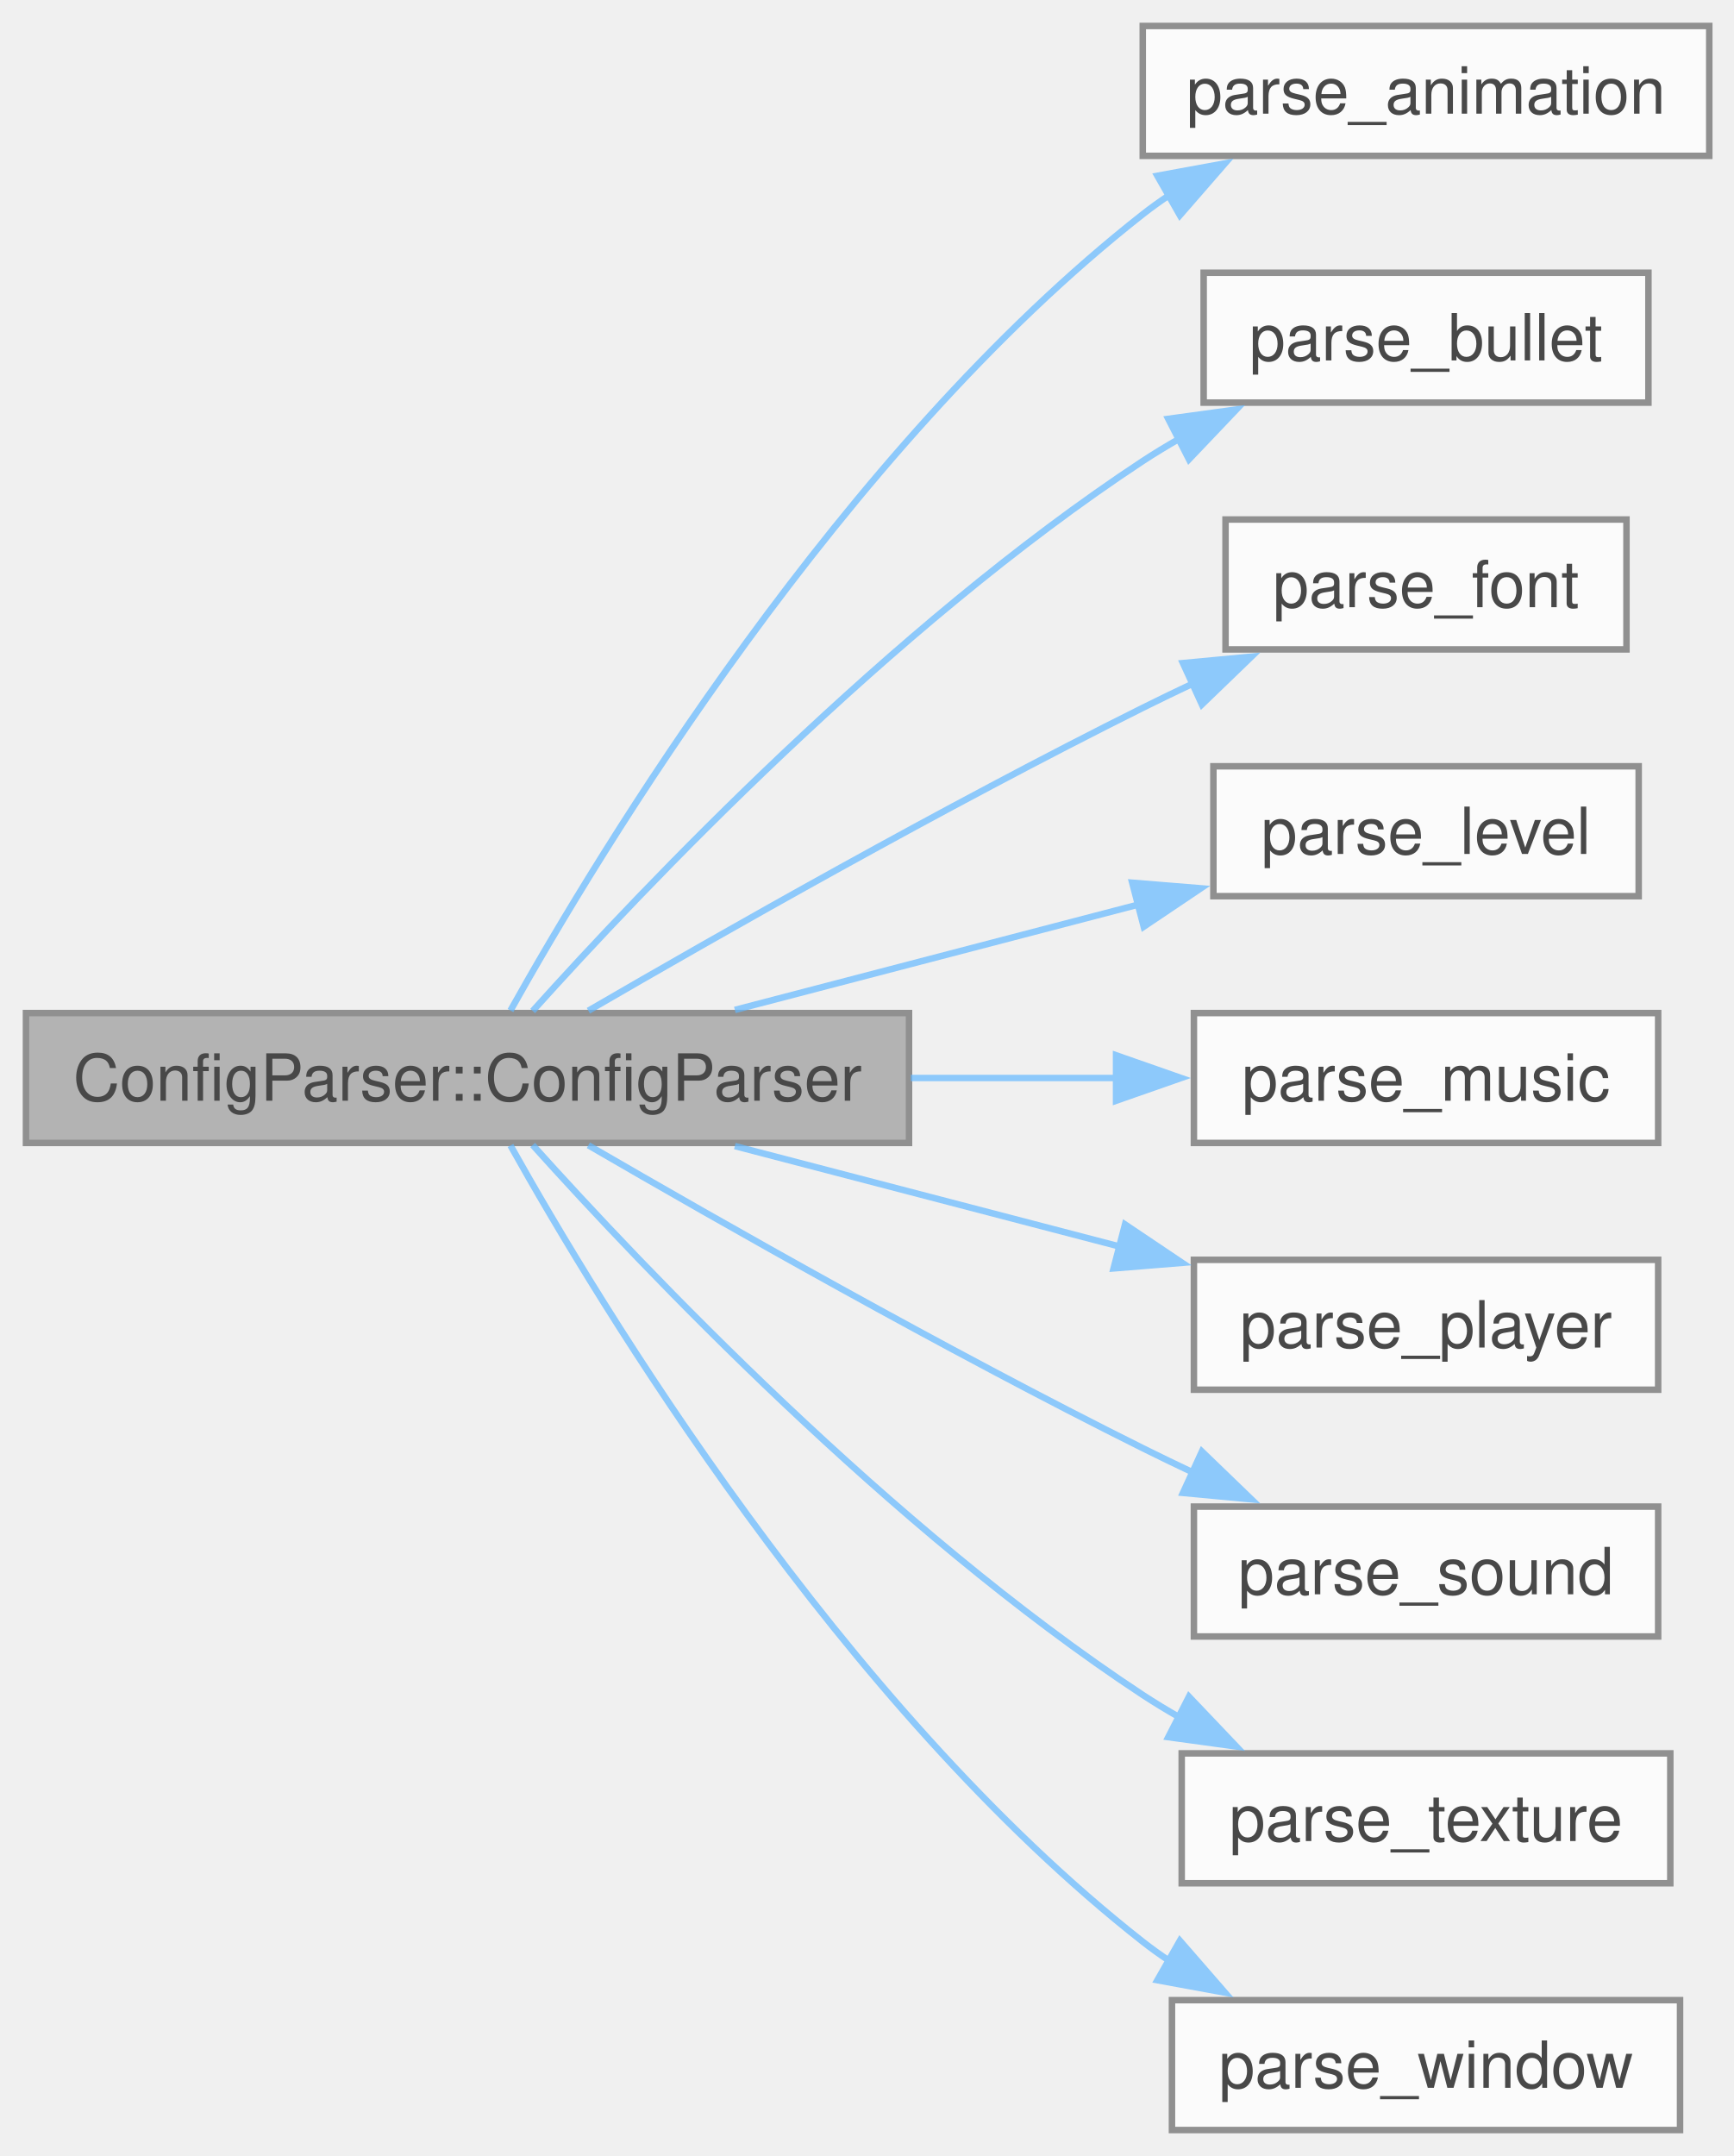
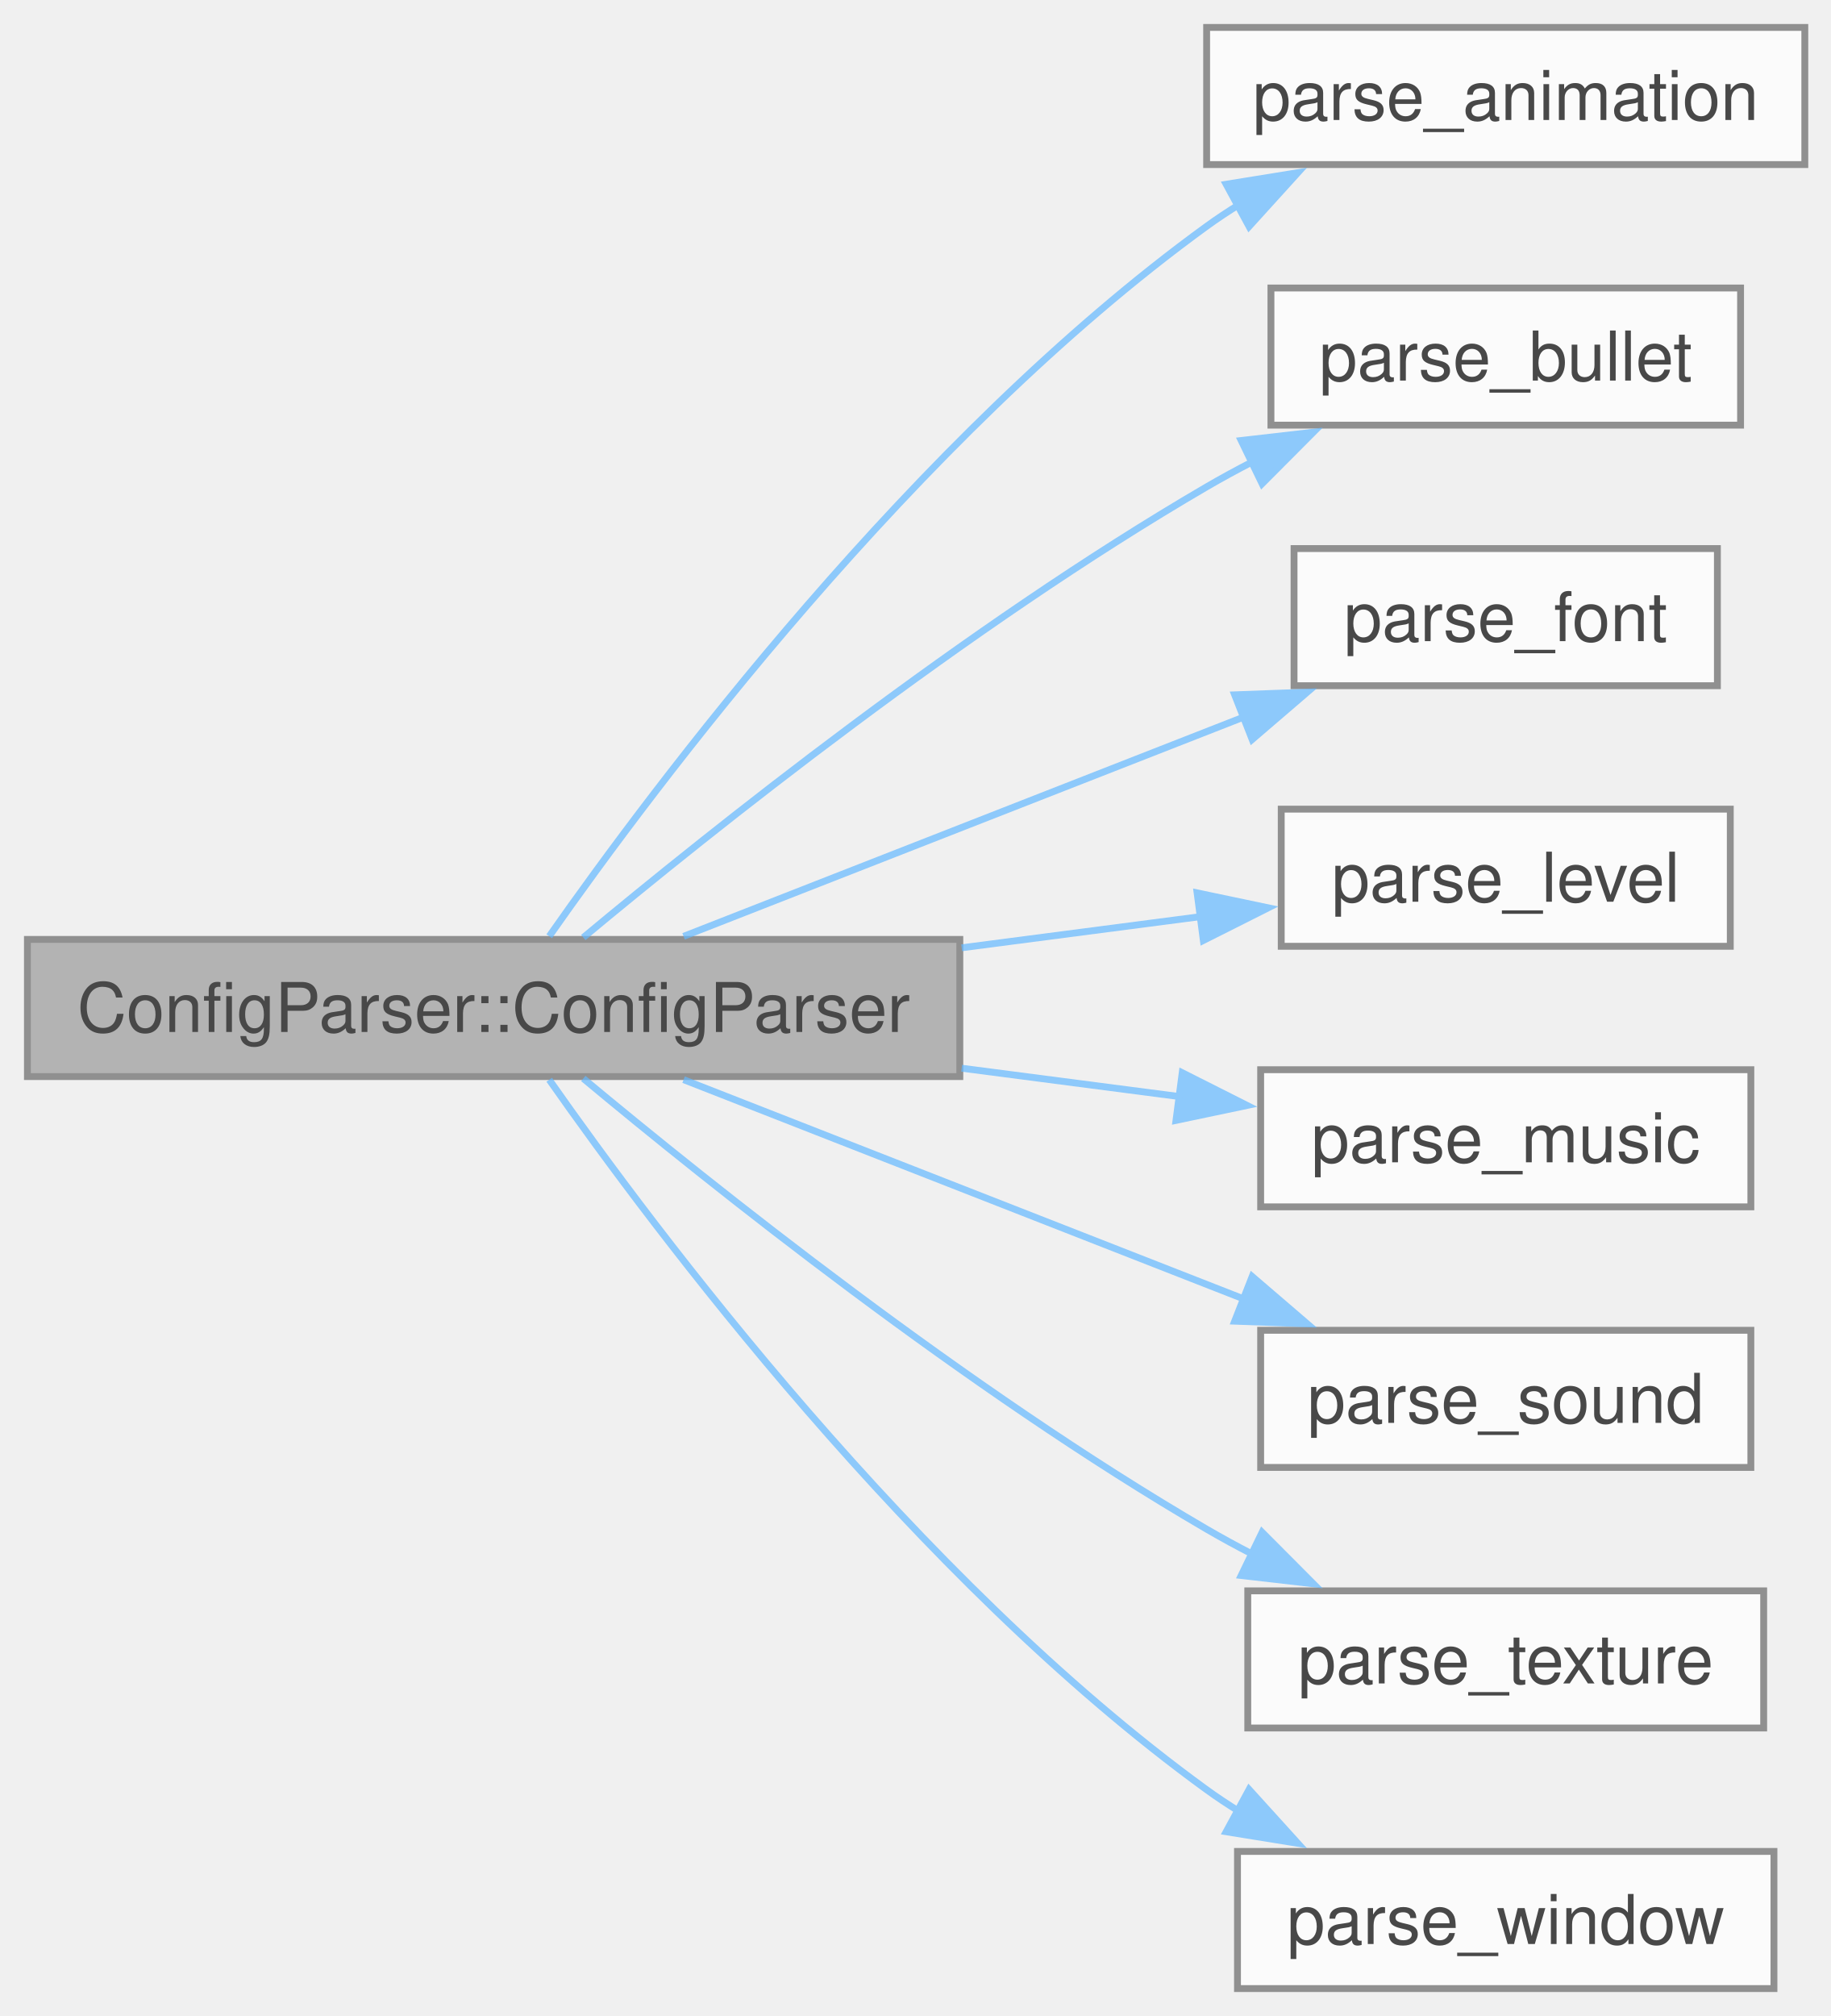
- <svg xmlns="http://www.w3.org/2000/svg" xmlns:xlink="http://www.w3.org/1999/xlink" width="267pt" height="332pt" viewBox="0.00 0.00 267.00 332.00">
+ <svg xmlns="http://www.w3.org/2000/svg" xmlns:xlink="http://www.w3.org/1999/xlink" width="267pt" height="294pt" viewBox="0.00 0.00 267.00 294.00">
  <svg id="main" version="1.1" xml:space="preserve">
    <style type="text/css">
.node, .edge {opacity: 0.7;}
.node.selected, .edge.selected {opacity: 1;}
.edge:hover path { stroke: red; }
.edge:hover polygon { stroke: red; fill: red; }
</style>
    <svg id="graph" class="graph">
-       <g id="graph0" class="graph" transform="scale(1 1) rotate(0) translate(4 328)">
+       <g id="graph0" class="graph" transform="scale(1 1) rotate(0) translate(4 290)">
        <g id="Node000001" class="node">
          <g id="a_Node000001">
            <a xlink:title="Store the config data from a TOML config file.">
-               <polygon fill="#999999" stroke="#666666" points="136,-172 0,-172 0,-152 136,-152 136,-172" />
-               <text xml:space="preserve" text-anchor="middle" x="68" y="-158.5" font-family="Helvetica,sans-Serif" font-size="10.00">ConfigParser::ConfigParser</text>
+               <polygon fill="#999999" stroke="#666666" points="136,-153 0,-153 0,-133 136,-133 136,-153" />
+               <text xml:space="preserve" text-anchor="middle" x="68" y="-139.5" font-family="Helvetica,sans-Serif" font-size="10.00">ConfigParser::ConfigParser</text>
            </a>
          </g>
        </g>
        <g id="Node000002" class="node">
          <g id="a_Node000002">
            <a xlink:href="config__parser_8cpp.html#a32c42794cf6202779fc57aa5b2d9a7c2" target="_top" xlink:title=" ">
-               <polygon fill="white" stroke="#666666" points="259.25,-324 172,-324 172,-304 259.25,-304 259.25,-324" />
-               <text xml:space="preserve" text-anchor="middle" x="215.62" y="-310.5" font-family="Helvetica,sans-Serif" font-size="10.00">parse_animation</text>
+               <polygon fill="white" stroke="#666666" points="259.25,-286 172,-286 172,-266 259.25,-266 259.25,-286" />
+               <text xml:space="preserve" text-anchor="middle" x="215.62" y="-272.5" font-family="Helvetica,sans-Serif" font-size="10.00">parse_animation</text>
            </a>
          </g>
        </g>
        <g id="edge1_Node000001_Node000002" class="edge">
          <g id="a_edge1_Node000001_Node000002">
            <a xlink:title=" ">
-               <path fill="none" stroke="#63b8ff" d="M74.62,-172.39C88.29,-196.82 125.6,-258.57 172,-295 173.31,-296.03 174.69,-297.02 176.12,-297.97" />
-               <polygon fill="#63b8ff" stroke="#63b8ff" points="174.25,-300.93 184.67,-302.84 177.72,-294.85 174.25,-300.93" />
+               <path fill="none" stroke="#63b8ff" d="M76.11,-153.46C91.4,-175.27 129.47,-226.14 172,-257 173.53,-258.11 175.14,-259.18 176.8,-260.2" />
+               <polygon fill="#63b8ff" stroke="#63b8ff" points="174.85,-263.13 185.31,-264.82 178.19,-256.97 174.85,-263.13" />
            </a>
          </g>
        </g>
        <g id="Node000003" class="node">
          <g id="a_Node000003">
            <a xlink:href="config__parser_8cpp.html#a902a1aaa35370dda74c9d63f3c2bc2d5" target="_top" xlink:title=" ">
-               <polygon fill="white" stroke="#666666" points="249.88,-286 181.38,-286 181.38,-266 249.88,-266 249.88,-286" />
-               <text xml:space="preserve" text-anchor="middle" x="215.62" y="-272.5" font-family="Helvetica,sans-Serif" font-size="10.00">parse_bullet</text>
+               <polygon fill="white" stroke="#666666" points="249.88,-248 181.38,-248 181.38,-228 249.88,-228 249.88,-248" />
+               <text xml:space="preserve" text-anchor="middle" x="215.62" y="-234.5" font-family="Helvetica,sans-Serif" font-size="10.00">parse_bullet</text>
            </a>
          </g>
        </g>
        <g id="edge2_Node000001_Node000003" class="edge">
          <g id="a_edge2_Node000001_Node000003">
            <a xlink:title=" ">
-               <path fill="none" stroke="#63b8ff" d="M78.04,-172.32C94.96,-191.14 133.19,-231.45 172,-257 173.83,-258.2 175.74,-259.36 177.71,-260.48" />
-               <polygon fill="#63b8ff" stroke="#63b8ff" points="175.93,-263.5 186.42,-264.94 179.12,-257.27 175.93,-263.5" />
+               <path fill="none" stroke="#63b8ff" d="M81.08,-153.28C99.74,-168.82 137.05,-198.64 172,-219 174.16,-220.26 176.42,-221.49 178.73,-222.68" />
+               <polygon fill="#63b8ff" stroke="#63b8ff" points="177.04,-225.76 187.57,-226.97 180.09,-219.46 177.04,-225.76" />
            </a>
          </g>
        </g>
        <g id="Node000004" class="node">
          <g id="a_Node000004">
            <a xlink:href="config__parser_8cpp.html#aa79651a95e68506a7f22a4c3595ec1b8" target="_top" xlink:title=" ">
-               <polygon fill="white" stroke="#666666" points="246.5,-248 184.75,-248 184.75,-228 246.5,-228 246.5,-248" />
-               <text xml:space="preserve" text-anchor="middle" x="215.62" y="-234.5" font-family="Helvetica,sans-Serif" font-size="10.00">parse_font</text>
+               <polygon fill="white" stroke="#666666" points="246.5,-210 184.75,-210 184.75,-190 246.5,-190 246.5,-210" />
+               <text xml:space="preserve" text-anchor="middle" x="215.62" y="-196.5" font-family="Helvetica,sans-Serif" font-size="10.00">parse_font</text>
            </a>
          </g>
        </g>
        <g id="edge3_Node000001_Node000004" class="edge">
          <g id="a_edge3_Node000001_Node000004">
            <a xlink:title=" ">
-               <path fill="none" stroke="#63b8ff" d="M86.62,-172.36C106.93,-184.16 141.45,-203.78 172,-219 174.54,-220.26 177.18,-221.54 179.85,-222.8" />
-               <polygon fill="#63b8ff" stroke="#63b8ff" points="178.19,-225.89 188.74,-226.88 181.11,-219.52 178.19,-225.89" />
+               <path fill="none" stroke="#63b8ff" d="M95.71,-153.45C118.7,-162.45 152.11,-175.53 177.67,-185.53" />
+               <polygon fill="#63b8ff" stroke="#63b8ff" points="176.09,-188.67 186.68,-189.06 178.64,-182.16 176.09,-188.67" />
            </a>
          </g>
        </g>
        <g id="Node000005" class="node">
          <g id="a_Node000005">
            <a xlink:href="config__parser_8cpp.html#a8491e13afcf4a82bf012dfbcb2285e80" target="_top" xlink:title=" ">
-               <polygon fill="white" stroke="#666666" points="248.38,-210 182.88,-210 182.88,-190 248.38,-190 248.38,-210" />
-               <text xml:space="preserve" text-anchor="middle" x="215.62" y="-196.5" font-family="Helvetica,sans-Serif" font-size="10.00">parse_level</text>
+               <polygon fill="white" stroke="#666666" points="248.38,-172 182.88,-172 182.88,-152 248.38,-152 248.38,-172" />
+               <text xml:space="preserve" text-anchor="middle" x="215.62" y="-158.5" font-family="Helvetica,sans-Serif" font-size="10.00">parse_level</text>
            </a>
          </g>
        </g>
        <g id="edge4_Node000001_Node000005" class="edge">
          <g id="a_edge4_Node000001_Node000005">
            <a xlink:title=" ">
-               <path fill="none" stroke="#63b8ff" d="M109.18,-172.48C128.46,-177.52 151.59,-183.55 171.27,-188.69" />
-               <polygon fill="#63b8ff" stroke="#63b8ff" points="170.38,-192.07 180.94,-191.21 172.15,-185.3 170.38,-192.07" />
+               <path fill="none" stroke="#63b8ff" d="M136.27,-151.78C148.09,-153.32 160.11,-154.89 171.07,-156.32" />
+               <polygon fill="#63b8ff" stroke="#63b8ff" points="170.61,-159.79 180.98,-157.61 171.52,-152.85 170.61,-159.79" />
            </a>
          </g>
        </g>
        <g id="Node000006" class="node">
          <g id="a_Node000006">
            <a xlink:href="config__parser_8cpp.html#a044237f330e2f2b84e0455d062e7153c" target="_top" xlink:title=" ">
-               <polygon fill="white" stroke="#666666" points="251.38,-172 179.88,-172 179.88,-152 251.38,-152 251.38,-172" />
-               <text xml:space="preserve" text-anchor="middle" x="215.62" y="-158.5" font-family="Helvetica,sans-Serif" font-size="10.00">parse_music</text>
+               <polygon fill="white" stroke="#666666" points="251.38,-134 179.88,-134 179.88,-114 251.38,-114 251.38,-134" />
+               <text xml:space="preserve" text-anchor="middle" x="215.62" y="-120.5" font-family="Helvetica,sans-Serif" font-size="10.00">parse_music</text>
            </a>
          </g>
        </g>
        <g id="edge5_Node000001_Node000006" class="edge">
          <g id="a_edge5_Node000001_Node000006">
            <a xlink:title=" ">
-               <path fill="none" stroke="#63b8ff" d="M136.27,-162C146.98,-162 157.86,-162 167.96,-162" />
-               <polygon fill="#63b8ff" stroke="#63b8ff" points="167.89,-165.5 177.89,-162 167.89,-158.5 167.89,-165.5" />
+               <path fill="none" stroke="#63b8ff" d="M136.27,-134.22C147.1,-132.81 158.09,-131.38 168.29,-130.05" />
+               <polygon fill="#63b8ff" stroke="#63b8ff" points="168.44,-133.56 177.9,-128.79 167.53,-126.61 168.44,-133.56" />
            </a>
          </g>
        </g>
        <g id="Node000007" class="node">
          <g id="a_Node000007">
-             <a xlink:href="config__parser_8cpp.html#a9534f9c280516f6ef34b80ee4ac1588c" target="_top" xlink:title=" ">
-               <polygon fill="white" stroke="#666666" points="251.38,-134 179.88,-134 179.88,-114 251.38,-114 251.38,-134" />
-               <text xml:space="preserve" text-anchor="middle" x="215.62" y="-120.5" font-family="Helvetica,sans-Serif" font-size="10.00">parse_player</text>
+             <a xlink:href="config__parser_8cpp.html#a58b0512e1474204e95641b98a76b6e0a" target="_top" xlink:title=" ">
+               <polygon fill="white" stroke="#666666" points="251.38,-96 179.88,-96 179.88,-76 251.38,-76 251.38,-96" />
+               <text xml:space="preserve" text-anchor="middle" x="215.62" y="-82.5" font-family="Helvetica,sans-Serif" font-size="10.00">parse_sound</text>
            </a>
          </g>
        </g>
        <g id="edge6_Node000001_Node000007" class="edge">
          <g id="a_edge6_Node000001_Node000007">
            <a xlink:title=" ">
-               <path fill="none" stroke="#63b8ff" d="M109.18,-151.52C127.53,-146.73 149.37,-141.03 168.4,-136.06" />
-               <polygon fill="#63b8ff" stroke="#63b8ff" points="169.27,-139.45 178.07,-133.54 167.51,-132.68 169.27,-139.45" />
+               <path fill="none" stroke="#63b8ff" d="M95.71,-132.55C118.7,-123.55 152.11,-110.47 177.67,-100.47" />
+               <polygon fill="#63b8ff" stroke="#63b8ff" points="178.64,-103.84 186.68,-96.94 176.09,-97.33 178.64,-103.84" />
            </a>
          </g>
        </g>
        <g id="Node000008" class="node">
          <g id="a_Node000008">
-             <a xlink:href="config__parser_8cpp.html#a58b0512e1474204e95641b98a76b6e0a" target="_top" xlink:title=" ">
-               <polygon fill="white" stroke="#666666" points="251.38,-96 179.88,-96 179.88,-76 251.38,-76 251.38,-96" />
-               <text xml:space="preserve" text-anchor="middle" x="215.62" y="-82.5" font-family="Helvetica,sans-Serif" font-size="10.00">parse_sound</text>
+             <a xlink:href="config__parser_8cpp.html#accd3e8b274db23f6fa8d68572229ece4" target="_top" xlink:title=" ">
+               <polygon fill="white" stroke="#666666" points="253.25,-58 178,-58 178,-38 253.25,-38 253.25,-58" />
+               <text xml:space="preserve" text-anchor="middle" x="215.62" y="-44.5" font-family="Helvetica,sans-Serif" font-size="10.00">parse_texture</text>
            </a>
          </g>
        </g>
        <g id="edge7_Node000001_Node000008" class="edge">
          <g id="a_edge7_Node000001_Node000008">
            <a xlink:title=" ">
-               <path fill="none" stroke="#63b8ff" d="M86.62,-151.64C106.93,-139.84 141.45,-120.22 172,-105 174.54,-103.74 177.18,-102.46 179.85,-101.2" />
-               <polygon fill="#63b8ff" stroke="#63b8ff" points="181.11,-104.48 188.74,-97.12 178.19,-98.11 181.11,-104.48" />
+               <path fill="none" stroke="#63b8ff" d="M81.08,-132.72C99.74,-117.18 137.05,-87.36 172,-67 174.16,-65.74 176.42,-64.51 178.73,-63.32" />
+               <polygon fill="#63b8ff" stroke="#63b8ff" points="180.09,-66.54 187.57,-59.03 177.04,-60.24 180.09,-66.54" />
            </a>
          </g>
        </g>
        <g id="Node000009" class="node">
          <g id="a_Node000009">
-             <a xlink:href="config__parser_8cpp.html#accd3e8b274db23f6fa8d68572229ece4" target="_top" xlink:title=" ">
-               <polygon fill="white" stroke="#666666" points="253.25,-58 178,-58 178,-38 253.25,-38 253.25,-58" />
-               <text xml:space="preserve" text-anchor="middle" x="215.62" y="-44.5" font-family="Helvetica,sans-Serif" font-size="10.00">parse_texture</text>
+             <a xlink:href="config__parser_8cpp.html#a895e2b6525106b61b9d0a020e460e4d0" target="_top" xlink:title=" ">
+               <polygon fill="white" stroke="#666666" points="254.75,-20 176.5,-20 176.5,0 254.75,0 254.75,-20" />
+               <text xml:space="preserve" text-anchor="middle" x="215.62" y="-6.5" font-family="Helvetica,sans-Serif" font-size="10.00">parse_window</text>
            </a>
          </g>
        </g>
        <g id="edge8_Node000001_Node000009" class="edge">
          <g id="a_edge8_Node000001_Node000009">
            <a xlink:title=" ">
-               <path fill="none" stroke="#63b8ff" d="M78.04,-151.68C94.96,-132.86 133.19,-92.55 172,-67 173.83,-65.8 175.74,-64.64 177.71,-63.52" />
-               <polygon fill="#63b8ff" stroke="#63b8ff" points="179.12,-66.73 186.42,-59.06 175.93,-60.5 179.12,-66.73" />
-             </a>
-           </g>
-         </g>
-         <g id="Node000010" class="node">
-           <g id="a_Node000010">
-             <a xlink:href="config__parser_8cpp.html#a895e2b6525106b61b9d0a020e460e4d0" target="_top" xlink:title=" ">
-               <polygon fill="white" stroke="#666666" points="254.75,-20 176.5,-20 176.5,0 254.75,0 254.75,-20" />
-               <text xml:space="preserve" text-anchor="middle" x="215.62" y="-6.5" font-family="Helvetica,sans-Serif" font-size="10.00">parse_window</text>
-             </a>
-           </g>
-         </g>
-         <g id="edge9_Node000001_Node000010" class="edge">
-           <g id="a_edge9_Node000001_Node000010">
-             <a xlink:title=" ">
-               <path fill="none" stroke="#63b8ff" d="M74.62,-151.61C88.29,-127.18 125.6,-65.43 172,-29 173.31,-27.97 174.69,-26.98 176.12,-26.03" />
-               <polygon fill="#63b8ff" stroke="#63b8ff" points="177.72,-29.15 184.67,-21.16 174.25,-23.07 177.72,-29.15" />
+               <path fill="none" stroke="#63b8ff" d="M76.11,-132.54C91.4,-110.73 129.47,-59.86 172,-29 173.53,-27.89 175.14,-26.82 176.8,-25.8" />
+               <polygon fill="#63b8ff" stroke="#63b8ff" points="178.19,-29.03 185.31,-21.18 174.85,-22.87 178.19,-29.03" />
            </a>
          </g>
        </g>
      </g>
    </svg>
  </svg>
  <style type="text/css">

[data-mouse-over-selected='false'] { opacity: 0.7; }
[data-mouse-over-selected='true']  { opacity: 1.0; }

</style>
</svg>
